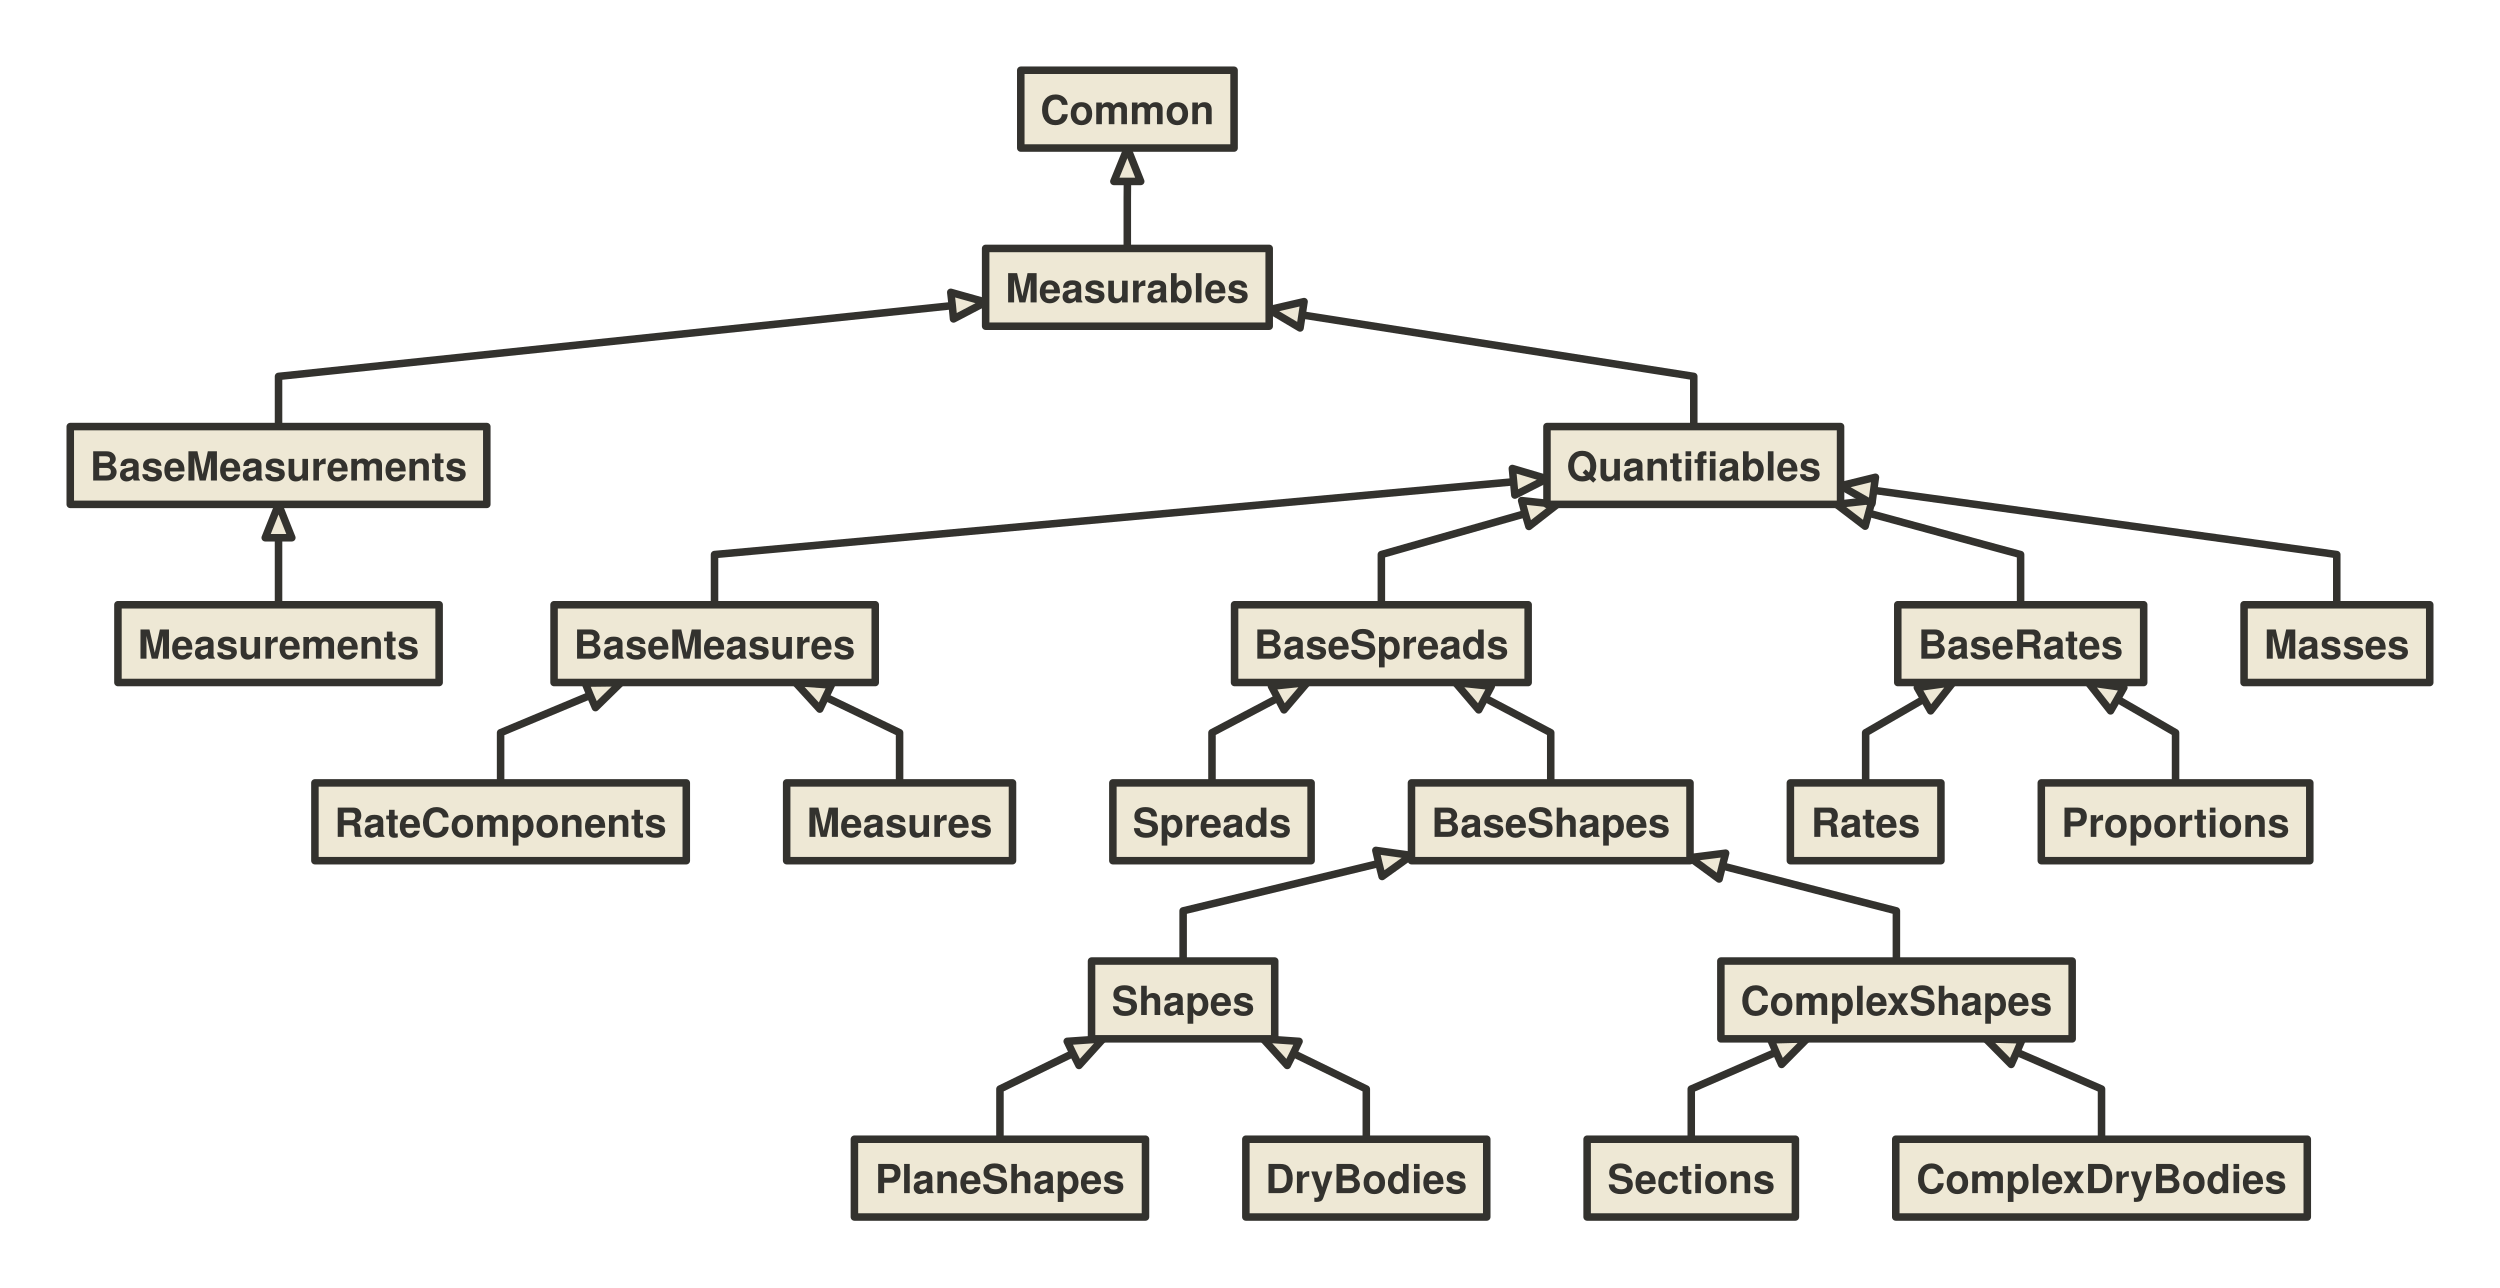
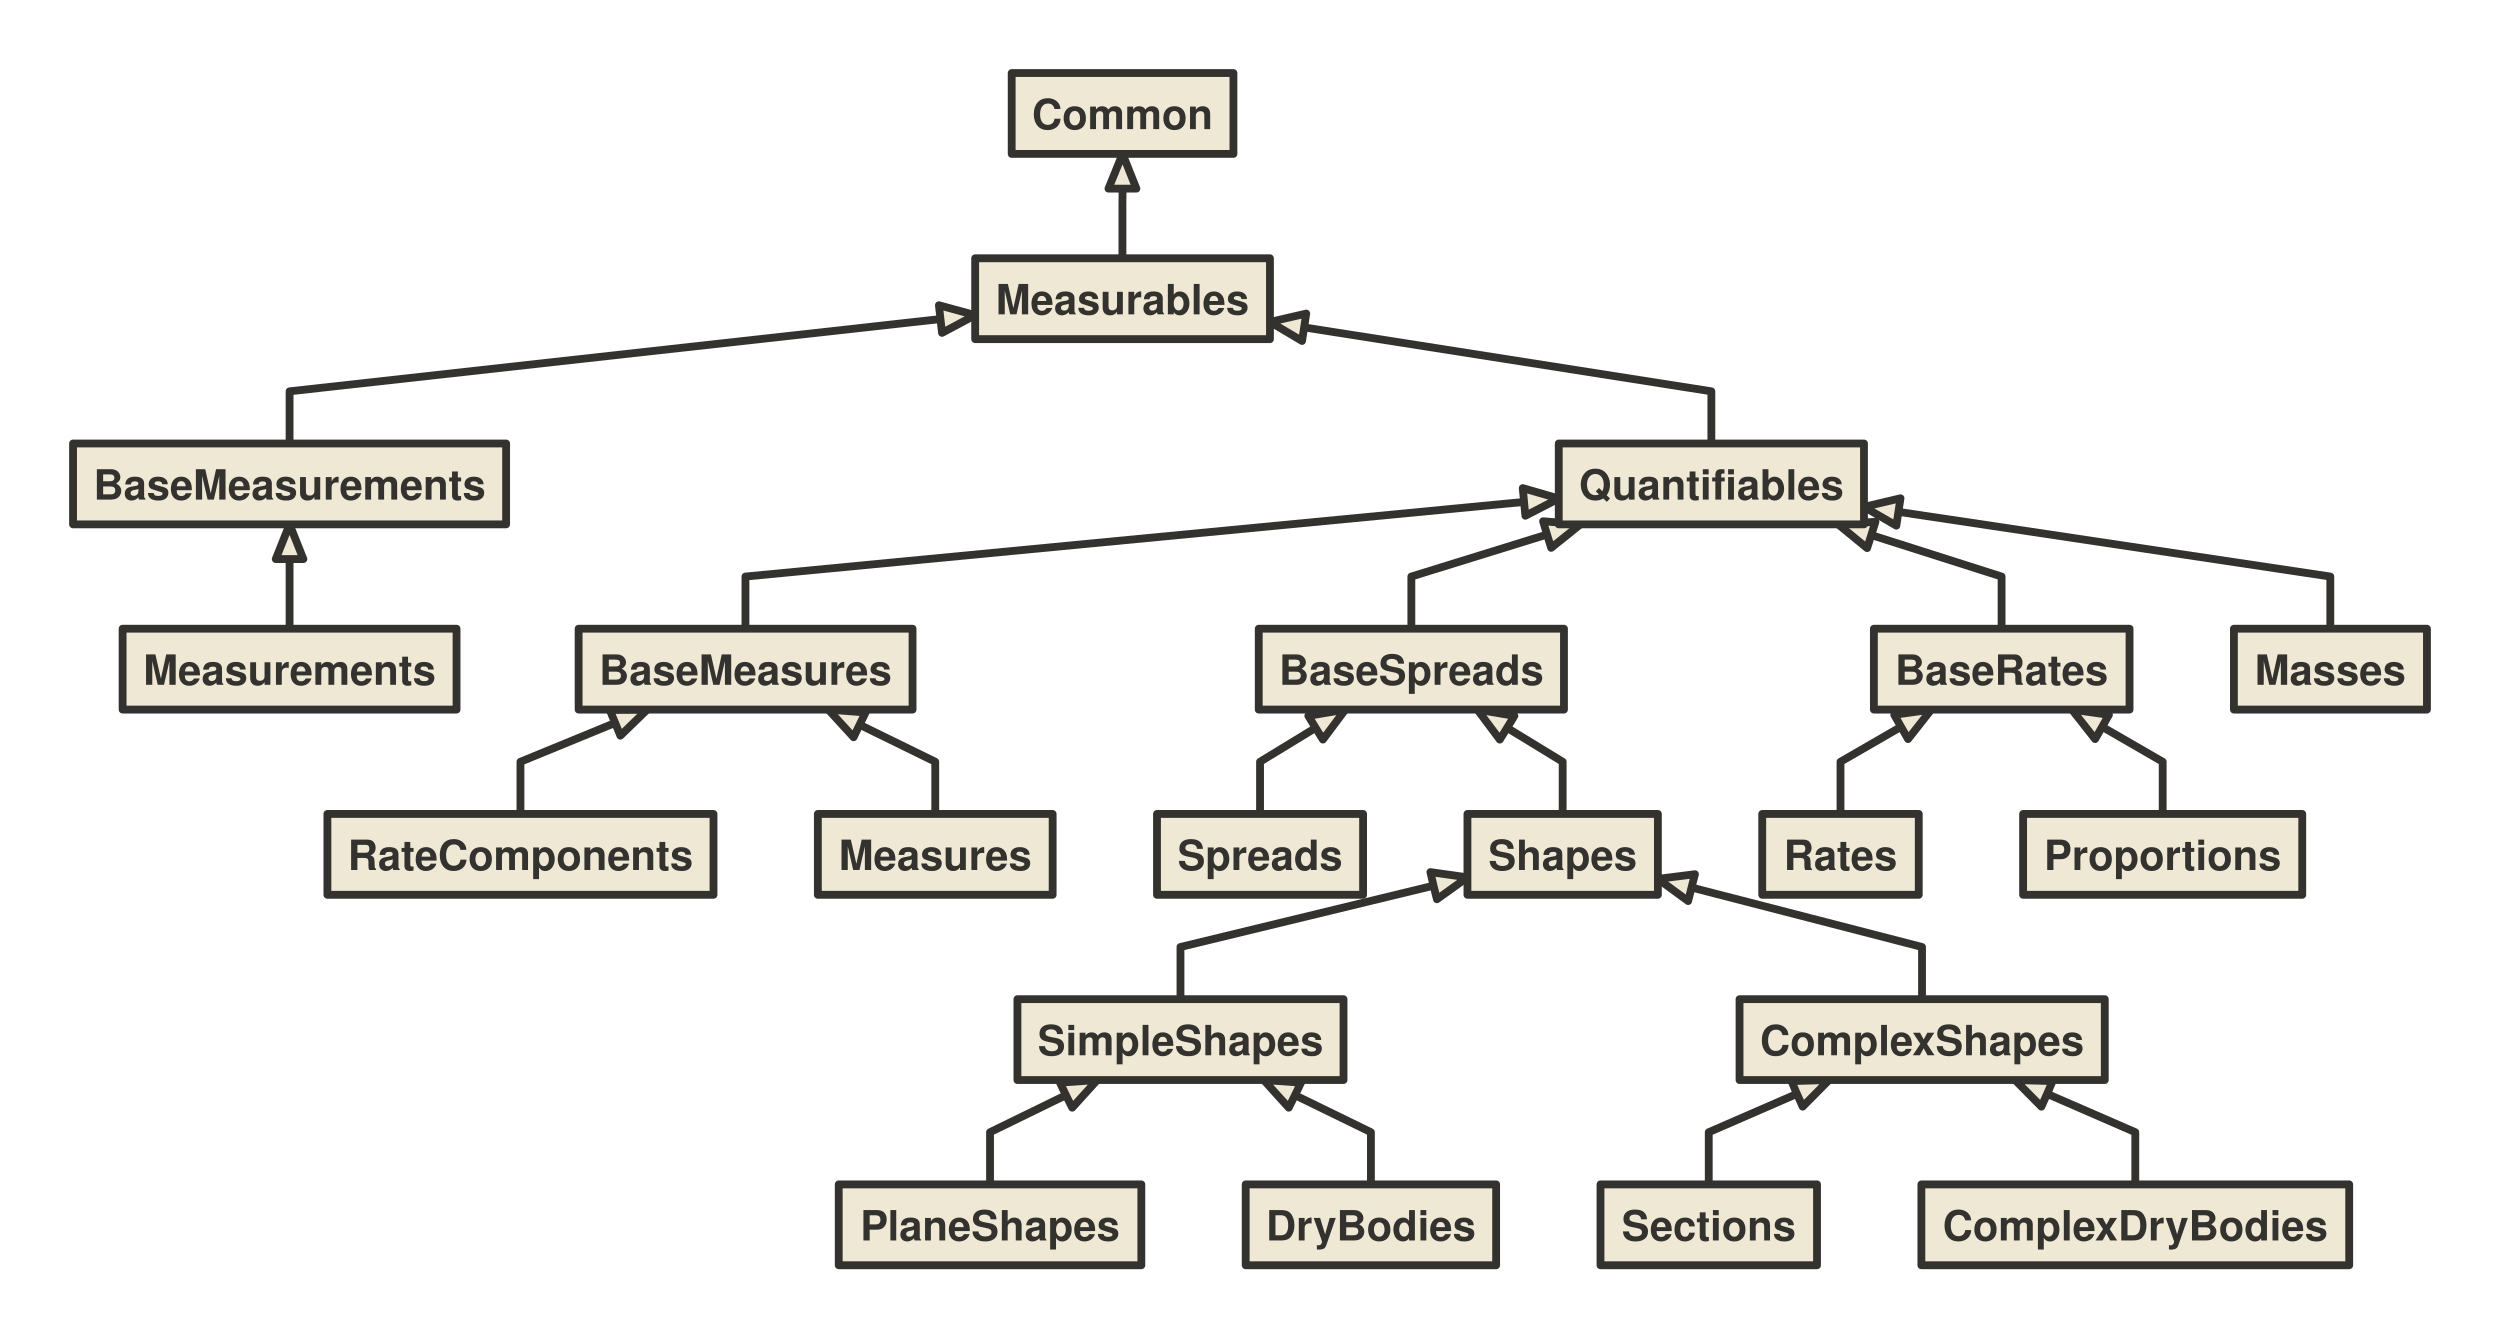
- <svg xmlns="http://www.w3.org/2000/svg" version="1.1" baseProfile="full" width="996.3" height="513.0" viewbox="0 0 996.25 513">
+ <svg xmlns="http://www.w3.org/2000/svg" version="1.1" baseProfile="full" width="958.3" height="513.0" viewbox="0 0 958.25 513">
  <g stroke-width="1.0" text-align="left" font="12pt Helvetica, Arial, sans-serif" font-size="12pt" font-family="Helvetica" font-weight="bold" font-style="normal">
    <g font-family="Helvetica" font-size="12pt" font-weight="bold" font-style="normal" stroke-width="3.0" stroke-linejoin="round" stroke-linecap="round" stroke="#33322E">
      <g stroke="transparent" fill="transparent">
-         <rect x="0.0" y="0.0" height="513.0" width="996.3" stroke="none" />
+         <rect x="0.0" y="0.0" height="513.0" width="958.3" stroke="none" />
      </g>
      <g transform="translate(8, 8)" fill="#33322E">
        <g transform="translate(20, 20)" fill="#eee8d5" font-family="Helvetica" font-size="12pt" font-weight="normal" font-style="normal">
-           <path d="M421.3 44.3 L421.25 51 L421.25 71 L421.3 71.0 " fill="none" />
-           <path d="M426.6 44.3 L421.3 44.3 L415.9 44.3 L421.3 31.0 Z" />
-           <path d="M351.5 93.8 L83 122 L83 142 L83.0 142.0 " fill="none" />
-           <path d="M352.0 99.1 L351.5 93.8 L350.9 88.5 L364.8 92.4 Z" />
+           <path d="M402.3 44.3 L402.25 51 L402.25 71 L402.3 71.0 " fill="none" />
+           <path d="M407.6 44.3 L402.3 44.3 L396.9 44.3 L402.3 31.0 Z" />
+           <path d="M332.5 94.3 L83 122 L83 142 L83.0 142.0 " fill="none" />
+           <path d="M333.1 99.6 L332.5 94.3 L331.9 89.0 L345.8 92.8 Z" />
          <path d="M83.0 186.3 L83 193 L83 213 L83.0 213.0 " fill="none" />
          <path d="M88.3 186.3 L83.0 186.3 L77.7 186.3 L83.0 173.0 Z" />
-           <path d="M490.9 97.5 L647 122 L647 142 L647.0 142.0 " fill="none" />
-           <path d="M491.7 92.2 L490.9 97.5 L490.1 102.7 L477.8 95.4 Z" />
-           <path d="M575.2 164.0 L256.75 193 L256.75 213 L256.8 213.0 " fill="none" />
-           <path d="M575.7 169.3 L575.2 164.0 L574.7 158.7 L588.5 162.8 Z" />
-           <path d="M207.2 249.1 L171.5 264 L171.5 284 L171.5 284.0 " fill="none" />
-           <path d="M209.3 254.0 L207.2 249.1 L205.2 244.2 L219.5 244.0 Z" />
-           <path d="M579.8 176.7 L522.5 193 L522.5 213 L522.5 213.0 " fill="none" />
-           <path d="M581.3 181.8 L579.8 176.7 L578.4 171.5 L592.6 173.0 Z" />
-           <path d="M481.2 250.2 L455 264 L455 284 L455.0 284.0 " fill="none" />
-           <path d="M483.7 254.9 L481.2 250.2 L478.7 245.5 L493.0 244.0 Z" />
-           <path d="M716.7 176.5 L777.25 193 L777.25 213 L777.3 213.0 " fill="none" />
-           <path d="M718.1 171.4 L716.7 176.5 L715.3 181.7 L703.9 173.0 Z" />
-           <path d="M738.7 250.6 L715.5 264 L715.5 284 L715.5 284.0 " fill="none" />
-           <path d="M741.4 255.3 L738.7 250.6 L736.1 246.0 L750.3 244.0 Z" />
-           <path d="M718.7 167.4 L903.25 193 L903.25 213 L903.3 213.0 " fill="none" />
-           <path d="M719.4 162.2 L718.7 167.4 L718.0 172.7 L705.5 165.6 Z" />
-           <path d="M563.8 250.2 L590 264 L590 284 L590.0 284.0 " fill="none" />
-           <path d="M566.3 245.5 L563.8 250.2 L561.3 254.9 L552.0 244.0 Z" />
-           <path d="M521.5 316.1 L443.5 335 L443.5 355 L443.5 355.0 " fill="none" />
-           <path d="M522.8 321.3 L521.5 316.1 L520.3 310.9 L534.5 312.9 Z" />
-           <path d="M399.6 391.8 L370.5 406 L370.5 426 L370.5 426.0 " fill="none" />
-           <path d="M402.0 396.6 L399.6 391.8 L397.3 387.0 L411.6 386.0 Z" />
-           <path d="M487.4 391.8 L516.5 406 L516.5 426 L516.5 426.0 " fill="none" />
-           <path d="M489.7 387.0 L487.4 391.8 L485.0 396.6 L475.4 386.0 Z" />
-           <path d="M301.0 249.8 L330.5 264 L330.5 284 L330.5 284.0 " fill="none" />
-           <path d="M303.3 245.0 L301.0 249.8 L298.7 254.6 L289.0 244.0 Z" />
-           <path d="M815.8 250.6 L839 264 L839 284 L839.0 284.0 " fill="none" />
-           <path d="M818.4 246.0 L815.8 250.6 L813.1 255.3 L804.2 244.0 Z" />
-           <path d="M658.4 317.1 L727.75 335 L727.75 355 L727.8 355.0 " fill="none" />
-           <path d="M659.7 312.0 L658.4 317.1 L657.1 322.3 L645.5 313.8 Z" />
-           <path d="M679.8 391.3 L646 406 L646 426 L646.0 426.0 " fill="none" />
-           <path d="M682.0 396.2 L679.8 391.3 L677.7 386.4 L692.1 386.0 Z" />
-           <path d="M775.7 391.3 L809.5 406 L809.5 426 L809.5 426.0 " fill="none" />
-           <path d="M777.8 386.4 L775.7 391.3 L773.5 396.2 L763.4 386.0 Z" />
+           <path d="M471.9 97.5 L628 122 L628 142 L628.0 142.0 " fill="none" />
+           <path d="M472.7 92.2 L471.9 97.5 L471.1 102.7 L458.8 95.4 Z" />
+           <path d="M556.2 164.4 L257.75 193 L257.75 213 L257.8 213.0 " fill="none" />
+           <path d="M556.7 169.7 L556.2 164.4 L555.7 159.1 L569.5 163.1 Z" />
+           <path d="M207.8 249.1 L171.5 264 L171.5 284 L171.5 284.0 " fill="none" />
+           <path d="M209.8 254.0 L207.8 249.1 L205.7 244.1 L220.1 244.0 Z" />
+           <path d="M565.0 176.9 L513 193 L513 213 L513.0 213.0 " fill="none" />
+           <path d="M566.6 182.0 L565.0 176.9 L563.5 171.8 L577.8 173.0 Z" />
+           <path d="M476.3 251.0 L455 264 L455 284 L455.0 284.0 " fill="none" />
+           <path d="M479.1 255.5 L476.3 251.0 L473.5 246.4 L487.7 244.0 Z" />
+           <path d="M689.3 177.1 L739.25 193 L739.25 213 L739.3 213.0 " fill="none" />
+           <path d="M690.9 172.0 L689.3 177.1 L687.7 182.1 L676.6 173.0 Z" />
+           <path d="M700.7 250.6 L677.5 264 L677.5 284 L677.5 284.0 " fill="none" />
+           <path d="M703.4 255.3 L700.7 250.6 L698.1 246.0 L712.3 244.0 Z" />
+           <path d="M699.7 168.2 L865.25 193 L865.25 213 L865.3 213.0 " fill="none" />
+           <path d="M700.5 163.0 L699.7 168.2 L698.9 173.5 L686.5 166.3 Z" />
+           <path d="M549.7 251.0 L571 264 L571 284 L571.0 284.0 " fill="none" />
+           <path d="M552.5 246.4 L549.7 251.0 L546.9 255.5 L538.3 244.0 Z" />
+           <path d="M521.5 311.5 L424.5 335 L424.5 355 L424.5 355.0 " fill="none" />
+           <path d="M522.8 316.7 L521.5 311.5 L520.3 306.3 L534.5 308.3 Z" />
+           <path d="M380.6 391.8 L351.5 406 L351.5 426 L351.5 426.0 " fill="none" />
+           <path d="M383.0 396.6 L380.6 391.8 L378.3 387.0 L392.6 386.0 Z" />
+           <path d="M468.4 391.8 L497.5 406 L497.5 426 L497.5 426.0 " fill="none" />
+           <path d="M470.7 387.0 L468.4 391.8 L466.0 396.6 L456.4 386.0 Z" />
+           <path d="M301.5 249.8 L330.5 264 L330.5 284 L330.5 284.0 " fill="none" />
+           <path d="M303.8 245.1 L301.5 249.8 L299.2 254.6 L289.5 244.0 Z" />
+           <path d="M777.8 250.6 L801 264 L801 284 L801.0 284.0 " fill="none" />
+           <path d="M780.4 246.0 L777.8 250.6 L775.1 255.3 L766.2 244.0 Z" />
+           <path d="M620.4 312.2 L708.75 335 L708.75 355 L708.8 355.0 " fill="none" />
+           <path d="M621.7 307.1 L620.4 312.2 L619.1 317.4 L607.5 308.9 Z" />
+           <path d="M660.8 391.3 L627 406 L627 426 L627.0 426.0 " fill="none" />
+           <path d="M663.0 396.2 L660.8 391.3 L658.7 386.4 L673.1 386.0 Z" />
+           <path d="M756.7 391.3 L790.5 406 L790.5 426 L790.5 426.0 " fill="none" />
+           <path d="M758.8 386.4 L756.7 391.3 L754.5 396.2 L744.4 386.0 Z" />
          <g data-name="Common">
            <g fill="#eee8d5" stroke="#33322E" data-name="Common">
-               <rect x="378.8" y="0.0" height="31.0" width="85.0" data-name="Common" />
-             </g>
-             <g transform="translate(378.75, 0)" font-family="Helvetica" font-size="12pt" font-weight="bold" font-style="normal" data-name="Common">
+               <rect x="359.8" y="0.0" height="31.0" width="85.0" data-name="Common" />
+             </g>
+             <g transform="translate(359.75, 0)" font-family="Helvetica" font-size="12pt" font-weight="bold" font-style="normal" data-name="Common">
              <g transform="translate(8, 8)" fill="#33322E" text-align="center" data-name="Common">
                <text x="34.5" y="13.5" stroke="none" text-anchor="middle" data-name="Common">Common</text>
              </g>
            </g>
          </g>
          <g data-name="Measurables">
            <g fill="#eee8d5" stroke="#33322E" data-name="Measurables">
-               <rect x="364.8" y="71.0" height="31.0" width="113.0" data-name="Measurables" />
-             </g>
-             <g transform="translate(364.75, 71)" font-family="Helvetica" font-size="12pt" font-weight="bold" font-style="normal" data-name="Measurables">
+               <rect x="345.8" y="71.0" height="31.0" width="113.0" data-name="Measurables" />
+             </g>
+             <g transform="translate(345.75, 71)" font-family="Helvetica" font-size="12pt" font-weight="bold" font-style="normal" data-name="Measurables">
              <g transform="translate(8, 8)" fill="#33322E" text-align="center" data-name="Measurables">
                <text x="48.5" y="13.5" stroke="none" text-anchor="middle" data-name="Measurables">Measurables</text>
              </g>
            </g>
          </g>
          <g data-name="BaseMeasurements">
            <g fill="#eee8d5" stroke="#33322E" data-name="BaseMeasurements">
              <rect x="0.0" y="142.0" height="31.0" width="166.0" data-name="BaseMeasurements" />
            </g>
            <g transform="translate(0, 142)" font-family="Helvetica" font-size="12pt" font-weight="bold" font-style="normal" data-name="BaseMeasurements">
              <g transform="translate(8, 8)" fill="#33322E" text-align="center" data-name="BaseMeasurements">
                <text x="75.0" y="13.5" stroke="none" text-anchor="middle" data-name="BaseMeasurements">BaseMeasurements</text>
              </g>
            </g>
          </g>
          <g data-name="Measurements">
            <g fill="#eee8d5" stroke="#33322E" data-name="Measurements">
              <rect x="19.0" y="213.0" height="31.0" width="128.0" data-name="Measurements" />
            </g>
            <g transform="translate(19, 213)" font-family="Helvetica" font-size="12pt" font-weight="bold" font-style="normal" data-name="Measurements">
              <g transform="translate(8, 8)" fill="#33322E" text-align="center" data-name="Measurements">
                <text x="56.0" y="13.5" stroke="none" text-anchor="middle" data-name="Measurements">Measurements</text>
              </g>
            </g>
          </g>
          <g data-name="Quantifiables">
            <g fill="#eee8d5" stroke="#33322E" data-name="Quantifiables">
-               <rect x="588.5" y="142.0" height="31.0" width="117.0" data-name="Quantifiables" />
-             </g>
-             <g transform="translate(588.5, 142)" font-family="Helvetica" font-size="12pt" font-weight="bold" font-style="normal" data-name="Quantifiables">
+               <rect x="569.5" y="142.0" height="31.0" width="117.0" data-name="Quantifiables" />
+             </g>
+             <g transform="translate(569.5, 142)" font-family="Helvetica" font-size="12pt" font-weight="bold" font-style="normal" data-name="Quantifiables">
              <g transform="translate(8, 8)" fill="#33322E" text-align="center" data-name="Quantifiables">
                <text x="50.5" y="13.5" stroke="none" text-anchor="middle" data-name="Quantifiables">Quantifiables</text>
              </g>
            </g>
          </g>
          <g data-name="BaseMeasures">
            <g fill="#eee8d5" stroke="#33322E" data-name="BaseMeasures">
-               <rect x="192.8" y="213.0" height="31.0" width="128.0" data-name="BaseMeasures" />
-             </g>
-             <g transform="translate(192.75, 213)" font-family="Helvetica" font-size="12pt" font-weight="bold" font-style="normal" data-name="BaseMeasures">
+               <rect x="193.8" y="213.0" height="31.0" width="128.0" data-name="BaseMeasures" />
+             </g>
+             <g transform="translate(193.75, 213)" font-family="Helvetica" font-size="12pt" font-weight="bold" font-style="normal" data-name="BaseMeasures">
              <g transform="translate(8, 8)" fill="#33322E" text-align="center" data-name="BaseMeasures">
                <text x="56.0" y="13.5" stroke="none" text-anchor="middle" data-name="BaseMeasures">BaseMeasures</text>
              </g>
            </g>
          </g>
          <g data-name="RateComponents">
            <g fill="#eee8d5" stroke="#33322E" data-name="RateComponents">
              <rect x="97.5" y="284.0" height="31.0" width="148.0" data-name="RateComponents" />
            </g>
            <g transform="translate(97.5, 284)" font-family="Helvetica" font-size="12pt" font-weight="bold" font-style="normal" data-name="RateComponents">
              <g transform="translate(8, 8)" fill="#33322E" text-align="center" data-name="RateComponents">
                <text x="66.0" y="13.5" stroke="none" text-anchor="middle" data-name="RateComponents">RateComponents</text>
              </g>
            </g>
          </g>
          <g data-name="BaseSpreads">
            <g fill="#eee8d5" stroke="#33322E" data-name="BaseSpreads">
-               <rect x="464.0" y="213.0" height="31.0" width="117.0" data-name="BaseSpreads" />
-             </g>
-             <g transform="translate(464, 213)" font-family="Helvetica" font-size="12pt" font-weight="bold" font-style="normal" data-name="BaseSpreads">
+               <rect x="454.5" y="213.0" height="31.0" width="117.0" data-name="BaseSpreads" />
+             </g>
+             <g transform="translate(454.5, 213)" font-family="Helvetica" font-size="12pt" font-weight="bold" font-style="normal" data-name="BaseSpreads">
              <g transform="translate(8, 8)" fill="#33322E" text-align="center" data-name="BaseSpreads">
                <text x="50.5" y="13.5" stroke="none" text-anchor="middle" data-name="BaseSpreads">BaseSpreads</text>
              </g>
            </g>
          </g>
          <g data-name="Spreads">
            <g fill="#eee8d5" stroke="#33322E" data-name="Spreads">
              <rect x="415.5" y="284.0" height="31.0" width="79.0" data-name="Spreads" />
            </g>
            <g transform="translate(415.5, 284)" font-family="Helvetica" font-size="12pt" font-weight="bold" font-style="normal" data-name="Spreads">
              <g transform="translate(8, 8)" fill="#33322E" text-align="center" data-name="Spreads">
                <text x="31.5" y="13.5" stroke="none" text-anchor="middle" data-name="Spreads">Spreads</text>
              </g>
            </g>
          </g>
          <g data-name="BaseRates">
            <g fill="#eee8d5" stroke="#33322E" data-name="BaseRates">
-               <rect x="728.3" y="213.0" height="31.0" width="98.0" data-name="BaseRates" />
-             </g>
-             <g transform="translate(728.25, 213)" font-family="Helvetica" font-size="12pt" font-weight="bold" font-style="normal" data-name="BaseRates">
+               <rect x="690.3" y="213.0" height="31.0" width="98.0" data-name="BaseRates" />
+             </g>
+             <g transform="translate(690.25, 213)" font-family="Helvetica" font-size="12pt" font-weight="bold" font-style="normal" data-name="BaseRates">
              <g transform="translate(8, 8)" fill="#33322E" text-align="center" data-name="BaseRates">
                <text x="41.0" y="13.5" stroke="none" text-anchor="middle" data-name="BaseRates">BaseRates</text>
              </g>
            </g>
          </g>
          <g data-name="Rates">
            <g fill="#eee8d5" stroke="#33322E" data-name="Rates">
-               <rect x="685.5" y="284.0" height="31.0" width="60.0" data-name="Rates" />
-             </g>
-             <g transform="translate(685.5, 284)" font-family="Helvetica" font-size="12pt" font-weight="bold" font-style="normal" data-name="Rates">
+               <rect x="647.5" y="284.0" height="31.0" width="60.0" data-name="Rates" />
+             </g>
+             <g transform="translate(647.5, 284)" font-family="Helvetica" font-size="12pt" font-weight="bold" font-style="normal" data-name="Rates">
              <g transform="translate(8, 8)" fill="#33322E" text-align="center" data-name="Rates">
                <text x="22.0" y="13.5" stroke="none" text-anchor="middle" data-name="Rates">Rates</text>
              </g>
            </g>
          </g>
          <g data-name="Masses">
            <g fill="#eee8d5" stroke="#33322E" data-name="Masses">
-               <rect x="866.3" y="213.0" height="31.0" width="74.0" data-name="Masses" />
-             </g>
-             <g transform="translate(866.25, 213)" font-family="Helvetica" font-size="12pt" font-weight="bold" font-style="normal" data-name="Masses">
+               <rect x="828.3" y="213.0" height="31.0" width="74.0" data-name="Masses" />
+             </g>
+             <g transform="translate(828.25, 213)" font-family="Helvetica" font-size="12pt" font-weight="bold" font-style="normal" data-name="Masses">
              <g transform="translate(8, 8)" fill="#33322E" text-align="center" data-name="Masses">
                <text x="29.0" y="13.5" stroke="none" text-anchor="middle" data-name="Masses">Masses</text>
              </g>
            </g>
          </g>
-           <g data-name="BaseShapes">
-             <g fill="#eee8d5" stroke="#33322E" data-name="BaseShapes">
-               <rect x="534.5" y="284.0" height="31.0" width="111.0" data-name="BaseShapes" />
-             </g>
-             <g transform="translate(534.5, 284)" font-family="Helvetica" font-size="12pt" font-weight="bold" font-style="normal" data-name="BaseShapes">
-               <g transform="translate(8, 8)" fill="#33322E" text-align="center" data-name="BaseShapes">
-                 <text x="47.5" y="13.5" stroke="none" text-anchor="middle" data-name="BaseShapes">BaseShapes</text>
-               </g>
-             </g>
-           </g>
          <g data-name="Shapes">
            <g fill="#eee8d5" stroke="#33322E" data-name="Shapes">
-               <rect x="407.0" y="355.0" height="31.0" width="73.0" data-name="Shapes" />
-             </g>
-             <g transform="translate(407, 355)" font-family="Helvetica" font-size="12pt" font-weight="bold" font-style="normal" data-name="Shapes">
+               <rect x="534.5" y="284.0" height="31.0" width="73.0" data-name="Shapes" />
+             </g>
+             <g transform="translate(534.5, 284)" font-family="Helvetica" font-size="12pt" font-weight="bold" font-style="normal" data-name="Shapes">
              <g transform="translate(8, 8)" fill="#33322E" text-align="center" data-name="Shapes">
                <text x="28.5" y="13.5" stroke="none" text-anchor="middle" data-name="Shapes">Shapes</text>
              </g>
            </g>
          </g>
+           <g data-name="SimpleShapes">
+             <g fill="#eee8d5" stroke="#33322E" data-name="SimpleShapes">
+               <rect x="362.0" y="355.0" height="31.0" width="125.0" data-name="SimpleShapes" />
+             </g>
+             <g transform="translate(362, 355)" font-family="Helvetica" font-size="12pt" font-weight="bold" font-style="normal" data-name="SimpleShapes">
+               <g transform="translate(8, 8)" fill="#33322E" text-align="center" data-name="SimpleShapes">
+                 <text x="54.5" y="13.5" stroke="none" text-anchor="middle" data-name="SimpleShapes">SimpleShapes</text>
+               </g>
+             </g>
+           </g>
          <g data-name="PlaneShapes">
            <g fill="#eee8d5" stroke="#33322E" data-name="PlaneShapes">
-               <rect x="312.5" y="426.0" height="31.0" width="116.0" data-name="PlaneShapes" />
-             </g>
-             <g transform="translate(312.5, 426)" font-family="Helvetica" font-size="12pt" font-weight="bold" font-style="normal" data-name="PlaneShapes">
+               <rect x="293.5" y="426.0" height="31.0" width="116.0" data-name="PlaneShapes" />
+             </g>
+             <g transform="translate(293.5, 426)" font-family="Helvetica" font-size="12pt" font-weight="bold" font-style="normal" data-name="PlaneShapes">
              <g transform="translate(8, 8)" fill="#33322E" text-align="center" data-name="PlaneShapes">
                <text x="50.0" y="13.5" stroke="none" text-anchor="middle" data-name="PlaneShapes">PlaneShapes</text>
              </g>
            </g>
          </g>
          <g data-name="DryBodies">
            <g fill="#eee8d5" stroke="#33322E" data-name="DryBodies">
-               <rect x="468.5" y="426.0" height="31.0" width="96.0" data-name="DryBodies" />
-             </g>
-             <g transform="translate(468.5, 426)" font-family="Helvetica" font-size="12pt" font-weight="bold" font-style="normal" data-name="DryBodies">
+               <rect x="449.5" y="426.0" height="31.0" width="96.0" data-name="DryBodies" />
+             </g>
+             <g transform="translate(449.5, 426)" font-family="Helvetica" font-size="12pt" font-weight="bold" font-style="normal" data-name="DryBodies">
              <g transform="translate(8, 8)" fill="#33322E" text-align="center" data-name="DryBodies">
                <text x="40.0" y="13.5" stroke="none" text-anchor="middle" data-name="DryBodies">DryBodies</text>
              </g>
            </g>
          </g>
          <g data-name="Measures">
            <g fill="#eee8d5" stroke="#33322E" data-name="Measures">
              <rect x="285.5" y="284.0" height="31.0" width="90.0" data-name="Measures" />
            </g>
            <g transform="translate(285.5, 284)" font-family="Helvetica" font-size="12pt" font-weight="bold" font-style="normal" data-name="Measures">
              <g transform="translate(8, 8)" fill="#33322E" text-align="center" data-name="Measures">
                <text x="37.0" y="13.5" stroke="none" text-anchor="middle" data-name="Measures">Measures</text>
              </g>
            </g>
          </g>
          <g data-name="Proportions">
            <g fill="#eee8d5" stroke="#33322E" data-name="Proportions">
-               <rect x="785.5" y="284.0" height="31.0" width="107.0" data-name="Proportions" />
-             </g>
-             <g transform="translate(785.5, 284)" font-family="Helvetica" font-size="12pt" font-weight="bold" font-style="normal" data-name="Proportions">
+               <rect x="747.5" y="284.0" height="31.0" width="107.0" data-name="Proportions" />
+             </g>
+             <g transform="translate(747.5, 284)" font-family="Helvetica" font-size="12pt" font-weight="bold" font-style="normal" data-name="Proportions">
              <g transform="translate(8, 8)" fill="#33322E" text-align="center" data-name="Proportions">
                <text x="45.5" y="13.5" stroke="none" text-anchor="middle" data-name="Proportions">Proportions</text>
              </g>
            </g>
          </g>
          <g data-name="ComplexShapes">
            <g fill="#eee8d5" stroke="#33322E" data-name="ComplexShapes">
-               <rect x="657.8" y="355.0" height="31.0" width="140.0" data-name="ComplexShapes" />
-             </g>
-             <g transform="translate(657.75, 355)" font-family="Helvetica" font-size="12pt" font-weight="bold" font-style="normal" data-name="ComplexShapes">
+               <rect x="638.8" y="355.0" height="31.0" width="140.0" data-name="ComplexShapes" />
+             </g>
+             <g transform="translate(638.75, 355)" font-family="Helvetica" font-size="12pt" font-weight="bold" font-style="normal" data-name="ComplexShapes">
              <g transform="translate(8, 8)" fill="#33322E" text-align="center" data-name="ComplexShapes">
                <text x="62.0" y="13.5" stroke="none" text-anchor="middle" data-name="ComplexShapes">ComplexShapes</text>
              </g>
            </g>
          </g>
          <g data-name="Sections">
            <g fill="#eee8d5" stroke="#33322E" data-name="Sections">
-               <rect x="604.5" y="426.0" height="31.0" width="83.0" data-name="Sections" />
-             </g>
-             <g transform="translate(604.5, 426)" font-family="Helvetica" font-size="12pt" font-weight="bold" font-style="normal" data-name="Sections">
+               <rect x="585.5" y="426.0" height="31.0" width="83.0" data-name="Sections" />
+             </g>
+             <g transform="translate(585.5, 426)" font-family="Helvetica" font-size="12pt" font-weight="bold" font-style="normal" data-name="Sections">
              <g transform="translate(8, 8)" fill="#33322E" text-align="center" data-name="Sections">
                <text x="33.5" y="13.5" stroke="none" text-anchor="middle" data-name="Sections">Sections</text>
              </g>
            </g>
          </g>
          <g data-name="ComplexDryBodies">
            <g fill="#eee8d5" stroke="#33322E" data-name="ComplexDryBodies">
-               <rect x="727.5" y="426.0" height="31.0" width="164.0" data-name="ComplexDryBodies" />
-             </g>
-             <g transform="translate(727.5, 426)" font-family="Helvetica" font-size="12pt" font-weight="bold" font-style="normal" data-name="ComplexDryBodies">
+               <rect x="708.5" y="426.0" height="31.0" width="164.0" data-name="ComplexDryBodies" />
+             </g>
+             <g transform="translate(708.5, 426)" font-family="Helvetica" font-size="12pt" font-weight="bold" font-style="normal" data-name="ComplexDryBodies">
              <g transform="translate(8, 8)" fill="#33322E" text-align="center" data-name="ComplexDryBodies">
                <text x="74.0" y="13.5" stroke="none" text-anchor="middle" data-name="ComplexDryBodies">ComplexDryBodies</text>
              </g>
            </g>
          </g>
        </g>
      </g>
    </g>
  </g>
</svg>
